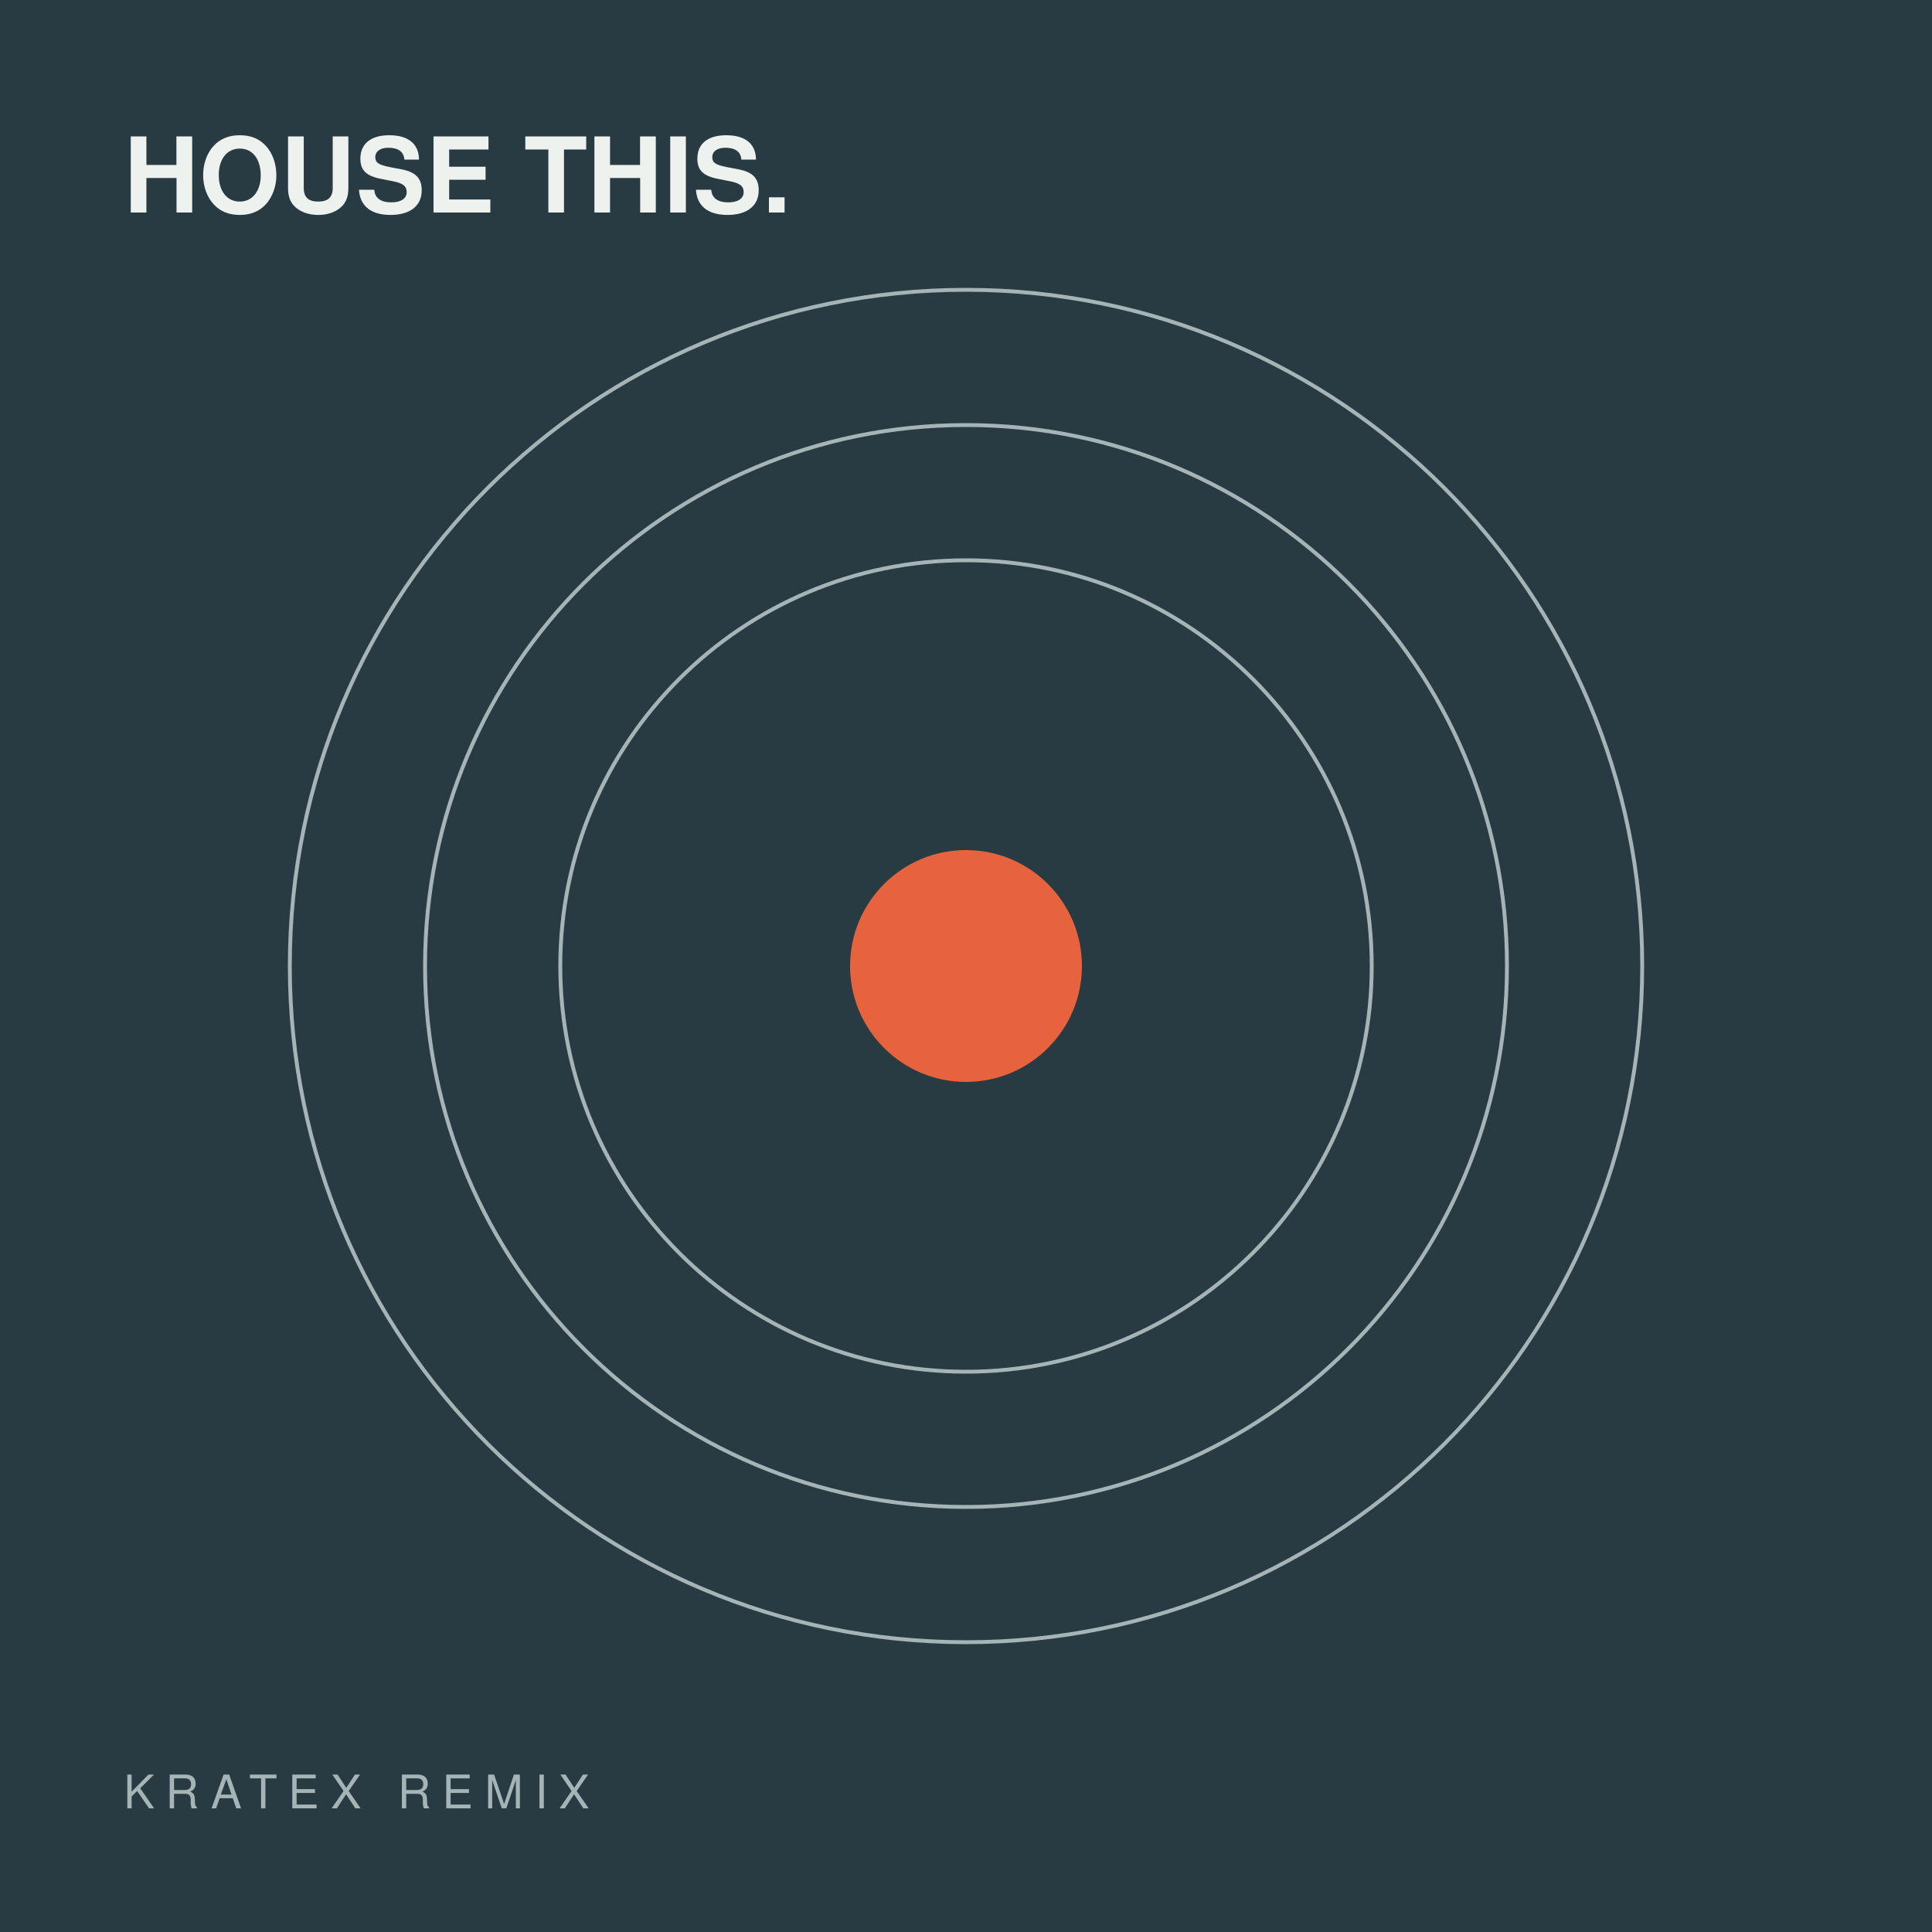
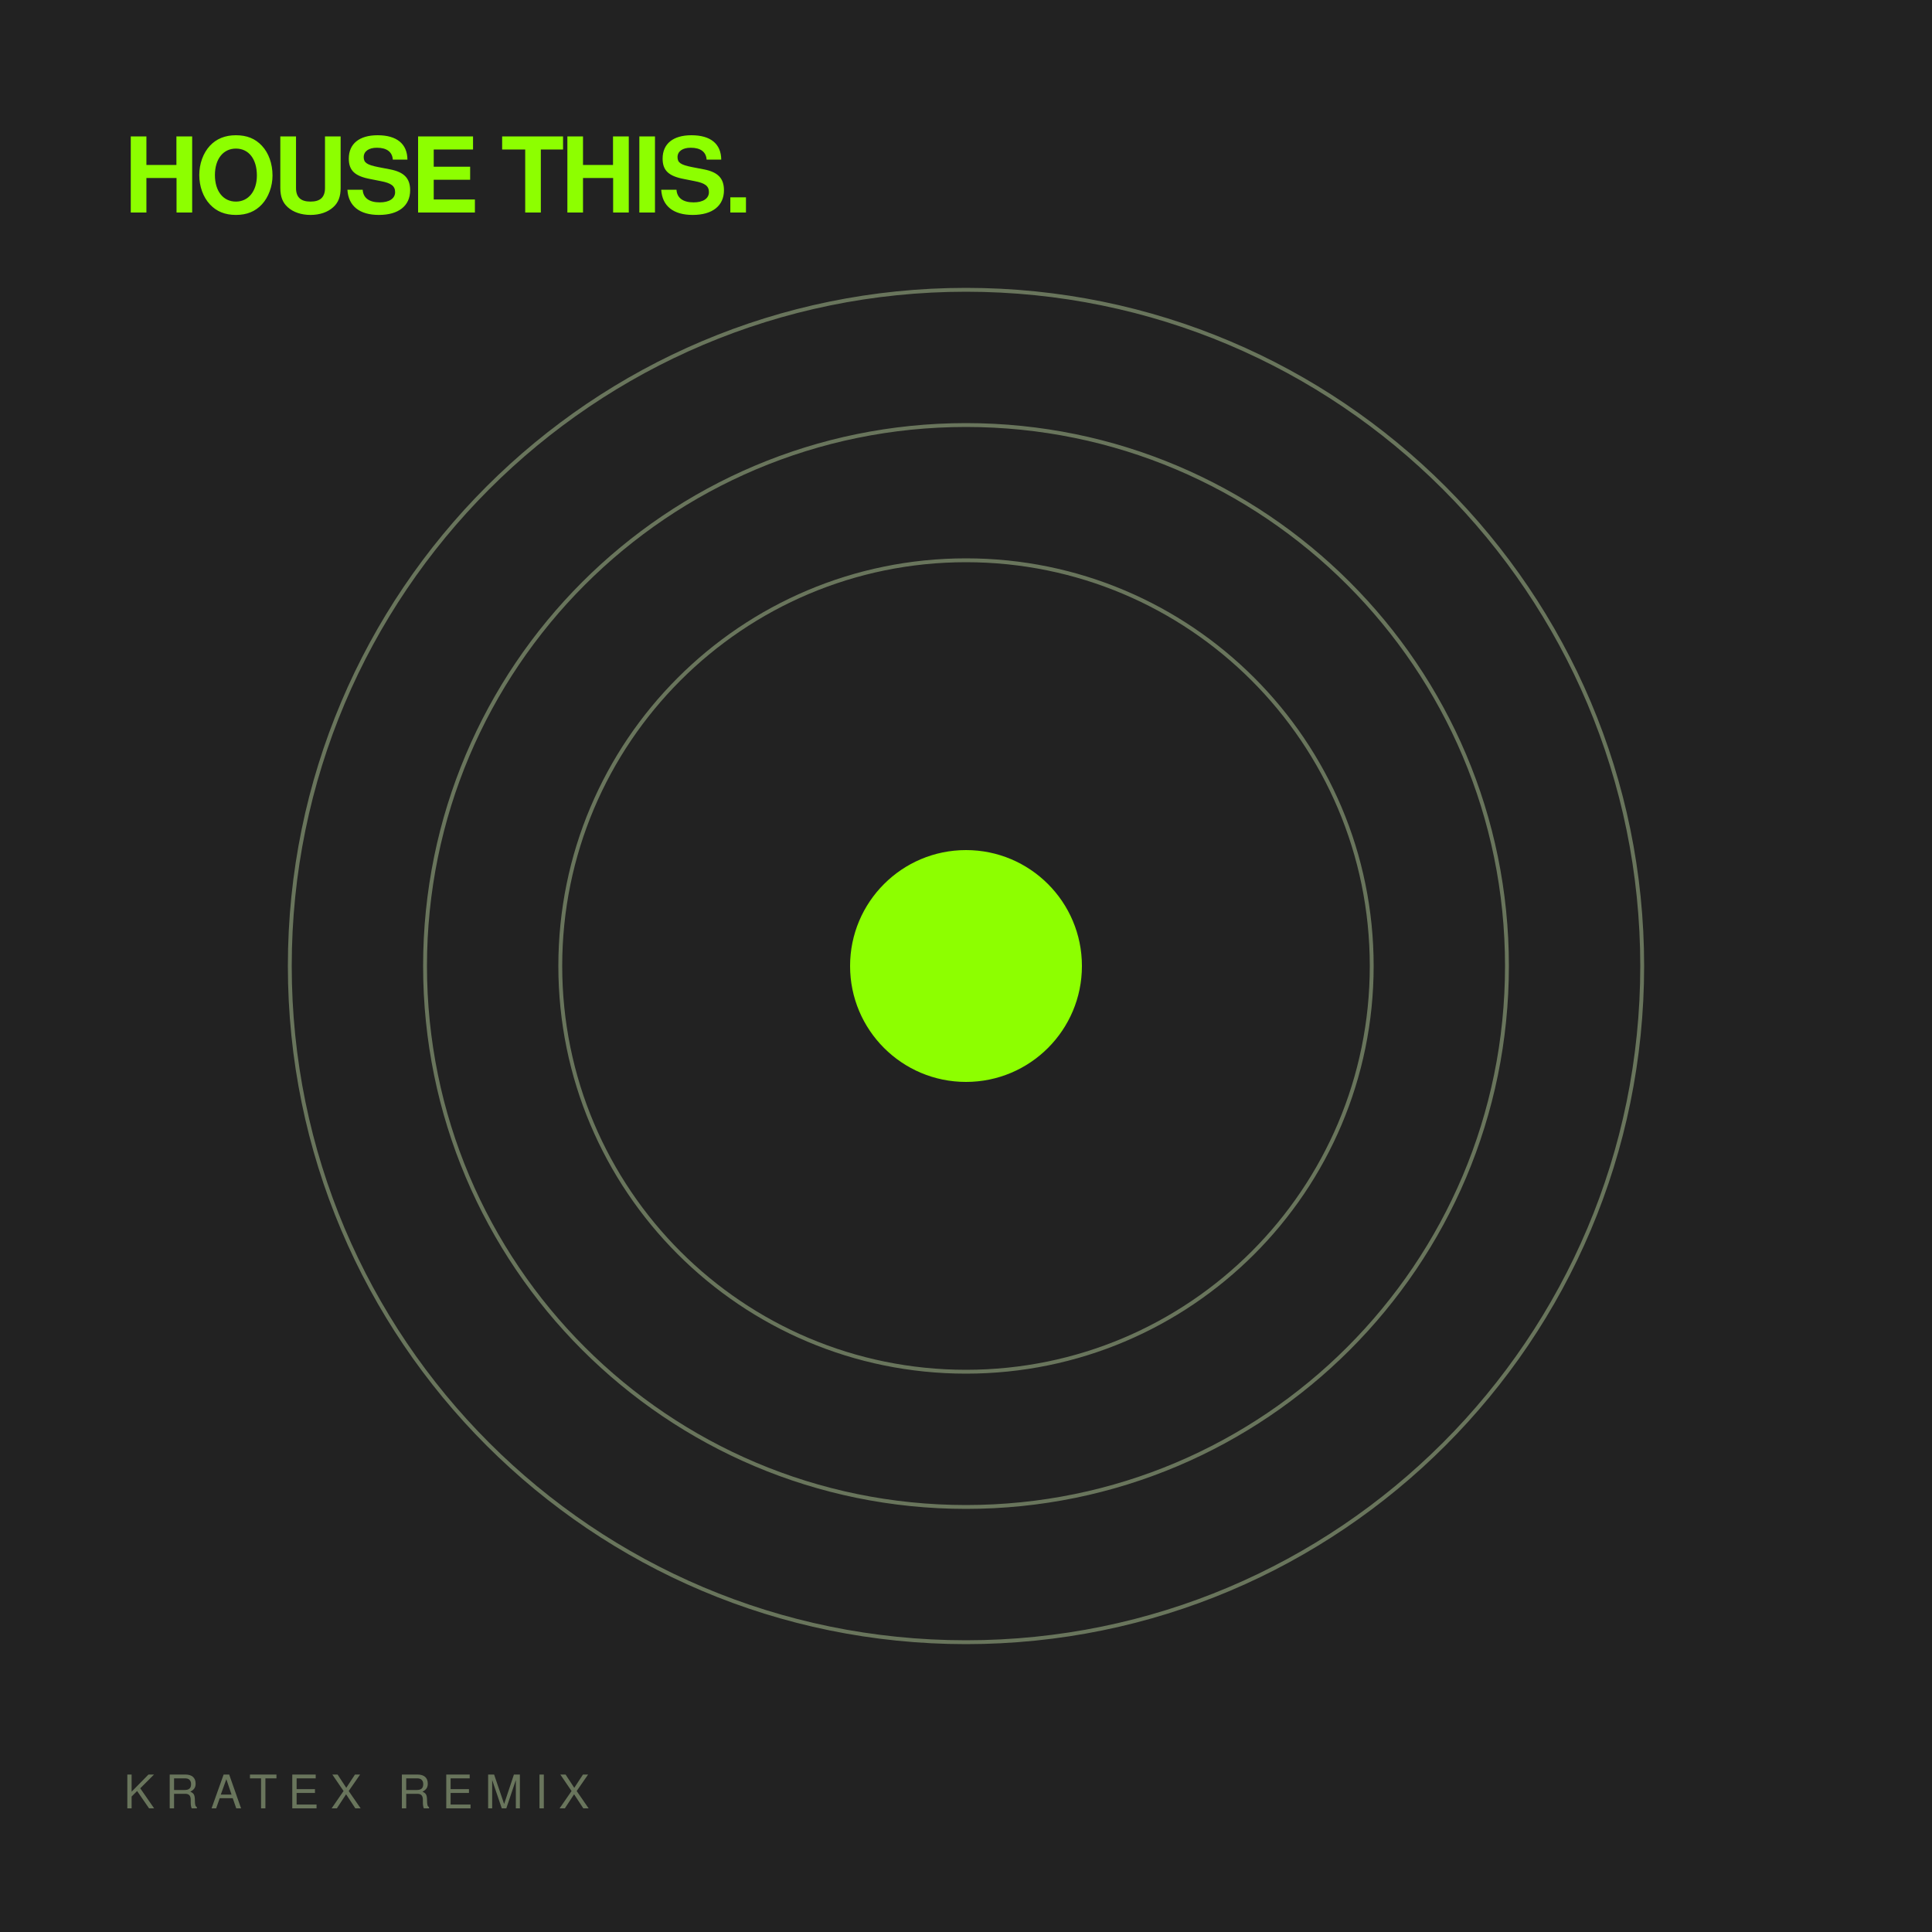
<svg xmlns="http://www.w3.org/2000/svg" viewBox="0 0 500 500">
-   <rect width="500" height="500" fill="#293b42" />
-   <circle cx="250" cy="250" r="175" fill="none" stroke="#a5b4b7" stroke-width="1" />
-   <circle cx="250" cy="250" r="140" fill="none" stroke="#a5b4b7" stroke-width="1" />
-   <circle cx="250" cy="250" r="105" fill="none" stroke="#a5b4b7" stroke-width="1" />
-   <circle cx="250" cy="250" r="30" fill="#e7633e" />
-   <text x="32" y="55" fill="#eef2ef" font-family="Helvetica,Arial,sans-serif" font-size="27" font-weight="700">HOUSE THIS.</text>
-   <text x="32" y="468" fill="#a5b4b7" font-family="Helvetica,Arial,sans-serif" font-size="12" letter-spacing="3">KRATEX REMIX</text>
+   <rect width="500" height="500" fill="#222222" />
+   <circle cx="250" cy="250" r="175" fill="none" stroke="#69755c" stroke-width="1" />
+   <circle cx="250" cy="250" r="140" fill="none" stroke="#69755c" stroke-width="1" />
+   <circle cx="250" cy="250" r="105" fill="none" stroke="#69755c" stroke-width="1" />
+   <circle cx="250" cy="250" r="30" fill="#8dff00" />
+   <text x="32" y="55" fill="#8dff00" font-family="Helvetica Neue,Helvetica,Arial,sans-serif" font-stretch="condensed" font-size="27" font-weight="700" letter-spacing="-1">HOUSE THIS.</text>
+   <text x="32" y="468" fill="#69755c" font-family="Helvetica Neue,Helvetica,Arial,sans-serif" font-size="12" letter-spacing="3">KRATEX REMIX</text>
</svg>
